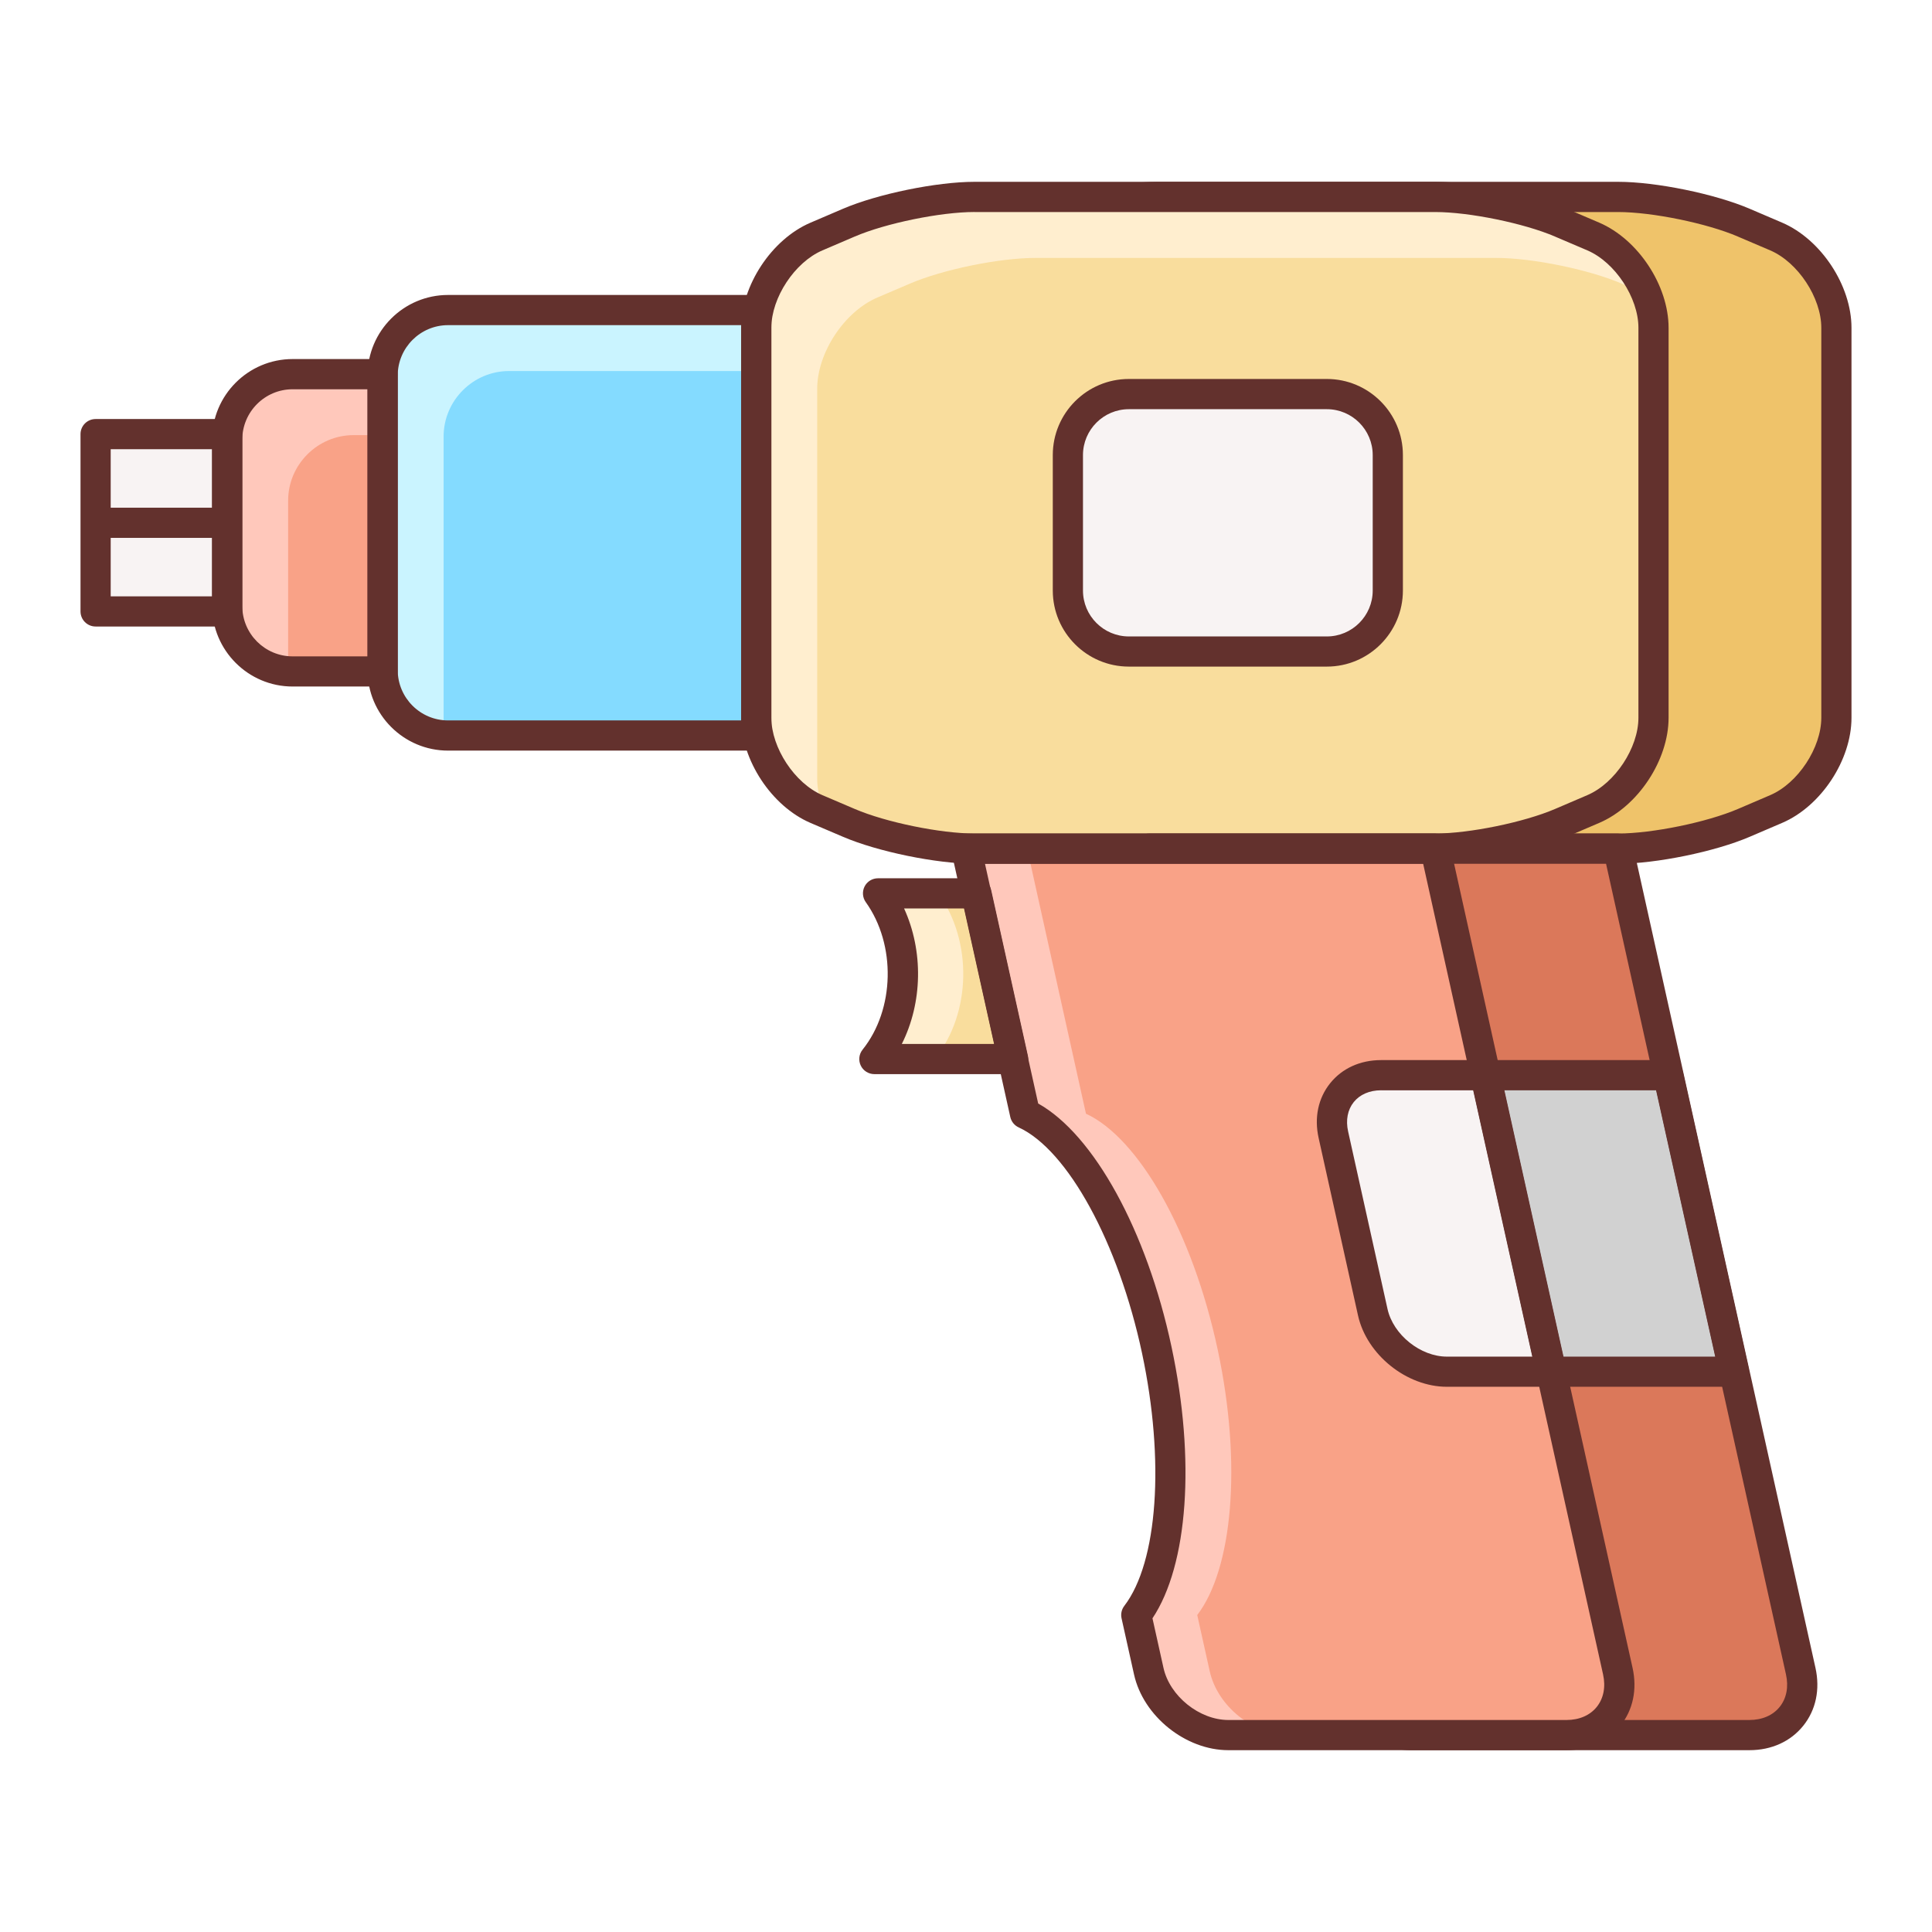
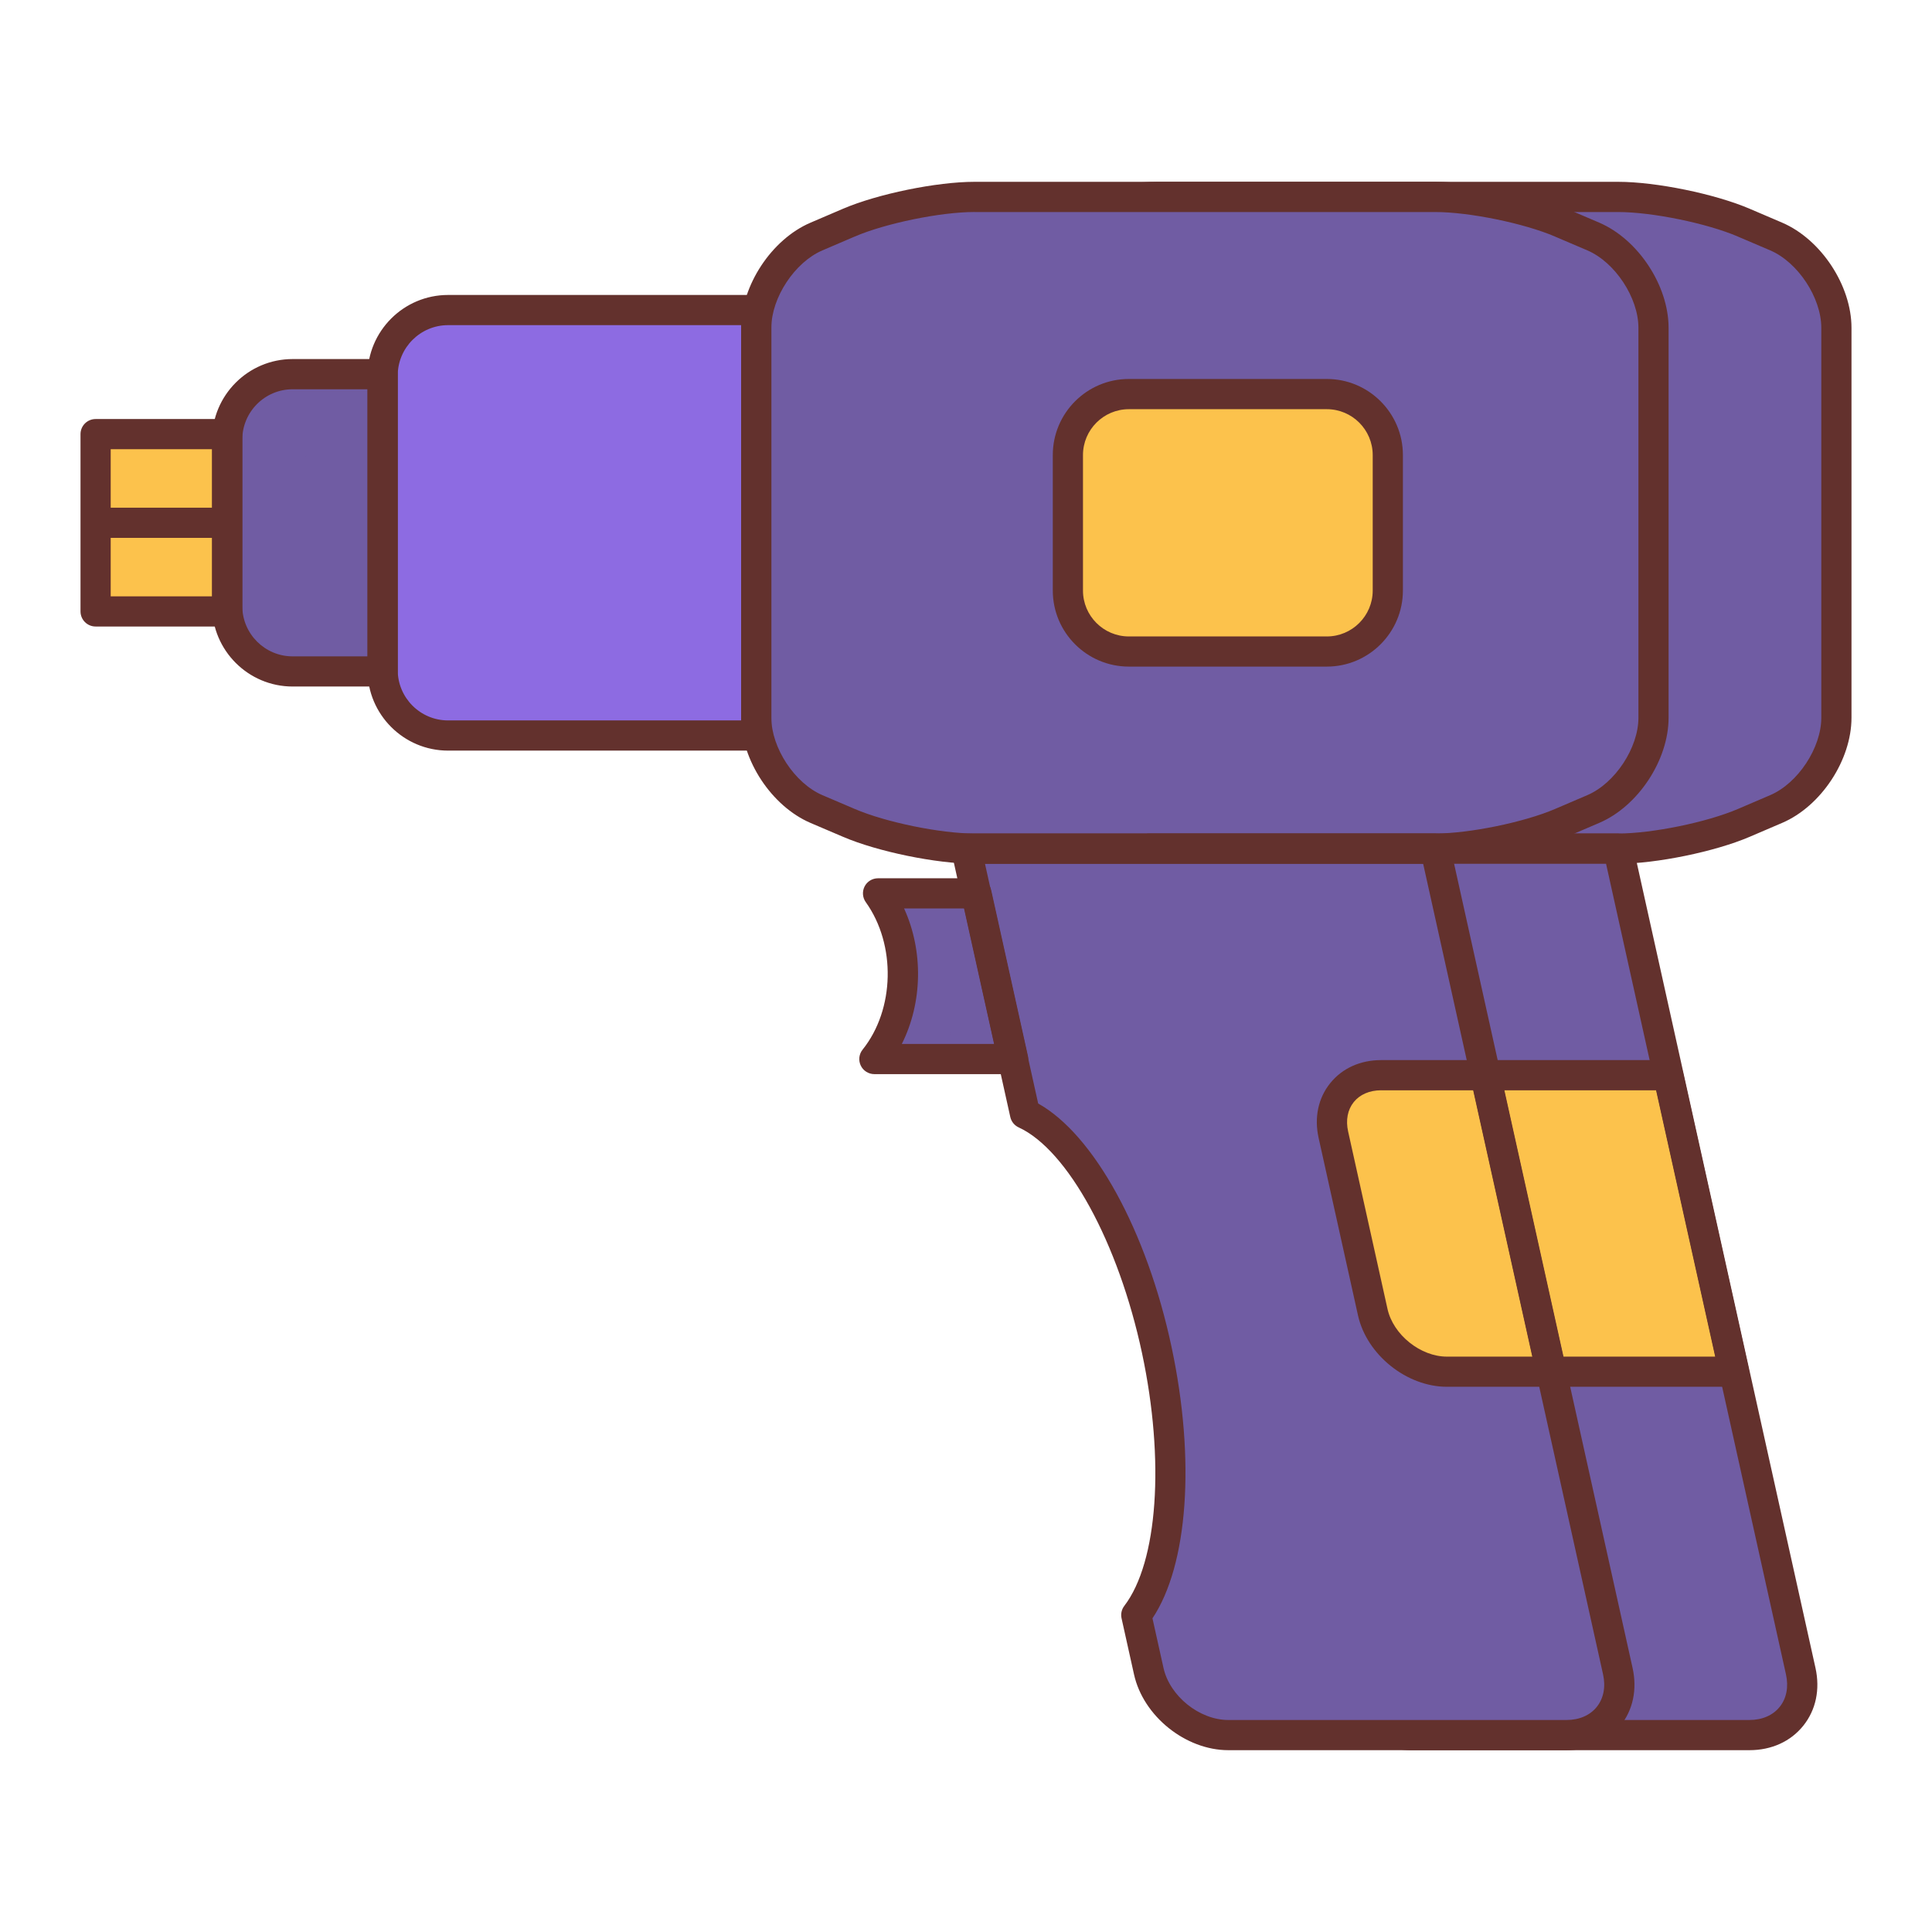
<svg xmlns="http://www.w3.org/2000/svg" viewBox="0 0 64 64" width="64px" height="64px">
-   <path fill="#efc36a" d="M57.767,7.377c-1.096-0.471-2.969-0.854-4.161-0.854H38.339c-1.193,0-3.066,0.383-4.161,0.854l-1.074,0.459 c-1.097,0.471-1.993,1.83-1.993,3.023v12.918c0,1.193,0.896,2.553,1.993,3.024l1.074,0.459c1.096,0.471,2.968,0.854,4.161,0.854 h15.267c1.192,0,3.065-0.383,4.161-0.854l1.073-0.459c1.096-0.471,1.993-1.83,1.993-3.024V10.859c0-1.193-0.897-2.553-1.993-3.023 L57.767,7.377z" />
+   <path fill="#705ca3" d="M57.767,7.377c-1.096-0.471-2.969-0.854-4.161-0.854H38.339c-1.193,0-3.066,0.383-4.161,0.854l-1.074,0.459 c-1.097,0.471-1.993,1.83-1.993,3.023v12.918c0,1.193,0.896,2.553,1.993,3.024l1.074,0.459c1.096,0.471,2.968,0.854,4.161,0.854 h15.267c1.192,0,3.065-0.383,4.161-0.854l1.073-0.459c1.096-0.471,1.993-1.83,1.993-3.024V10.859c0-1.193-0.897-2.553-1.993-3.023 L57.767,7.377z" />
  <path fill="#63312d" d="M53.606,28.613H38.339c-1.256,0-3.211-0.401-4.358-0.895l-1.073-0.458c-1.289-0.553-2.297-2.083-2.297-3.483 V10.859c0-1.4,1.008-2.931,2.296-3.482l1.075-0.46c1.146-0.492,3.102-0.894,4.357-0.894h15.267c1.255,0,3.209,0.401,4.358,0.894 l1.073,0.459c1.288,0.554,2.296,2.083,2.296,3.483v12.918c0,1.4-1.008,2.93-2.296,3.482l-1.074,0.46 C56.816,28.212,54.861,28.613,53.606,28.613z M38.339,7.023c-1.123,0-2.938,0.372-3.964,0.812l-1.074,0.46 c-0.916,0.393-1.69,1.567-1.69,2.563v12.918c0,0.996,0.774,2.171,1.69,2.564l1.073,0.458c1.026,0.441,2.841,0.813,3.964,0.813 h15.267c1.123,0,2.938-0.372,3.964-0.812l1.074-0.46c0.916-0.393,1.69-1.567,1.69-2.563V10.859c0-0.996-0.774-2.171-1.69-2.564 L57.57,7.837c0,0,0,0,0-0.001c-1.026-0.44-2.841-0.812-3.964-0.812H38.339z" />
-   <path fill="#f9dd9d" d="M51.708,7.377c-1.096-0.471-2.969-0.854-4.161-0.854H32.28c-1.193,0-3.065,0.383-4.162,0.854l-1.073,0.459 c-1.097,0.471-1.993,1.83-1.993,3.023v12.918c0,1.193,0.896,2.553,1.993,3.024l1.073,0.459c1.096,0.471,2.969,0.854,4.162,0.854 h15.267c1.192,0,3.065-0.383,4.161-0.854l1.073-0.459c1.096-0.471,1.993-1.83,1.993-3.024V10.859c0-1.193-0.897-2.553-1.993-3.023 L51.708,7.377z" />
-   <path fill="#ffeecf" d="M27.071,25.797V12.879c0-1.193,0.896-2.553,1.993-3.023l1.074-0.459c1.096-0.471,2.968-0.853,4.161-0.853 h15.267c1.193,0,3.065,0.383,4.161,0.853l0.803,0.344c-0.337-0.826-0.992-1.578-1.75-1.904l-1.073-0.459 c-1.096-0.471-2.969-0.854-4.161-0.854H32.28c-1.193,0-3.065,0.383-4.162,0.854l-1.073,0.459c-1.097,0.471-1.993,1.83-1.993,3.023 v12.918c0,1.193,0.896,2.553,1.993,3.024l0.27,0.115C27.165,26.547,27.071,26.166,27.071,25.797z" />
-   <path fill="#84dbff" d="M25.052,10.271H14.843c-1.193,0-2.168,0.977-2.168,2.17v9.754c0,1.193,0.975,2.17,2.168,2.17h10.208V10.271z" />
-   <path fill="#caf4ff" d="M14.695,24.215v-9.754c0-1.193,0.976-2.17,2.168-2.17h8.189v-2.02H14.843c-1.193,0-2.168,0.977-2.168,2.17 v9.754c0,1.147,0.904,2.084,2.034,2.156C14.706,24.305,14.695,24.262,14.695,24.215z" />
-   <path fill="#f9a287" d="M12.675,12.394H9.694c-1.192,0-2.168,0.977-2.168,2.168v5.512c0,1.191,0.976,2.168,2.168,2.168h2.981V12.394z" />
-   <path fill="#ffc8bb" d="M9.545,22.094v-5.512c0-1.191,0.976-2.168,2.169-2.168h0.961v-2.02H9.694c-1.192,0-2.168,0.977-2.168,2.168 v5.512c0,1.145,0.904,2.082,2.034,2.152C9.556,22.182,9.545,22.141,9.545,22.094z" />
-   <rect width="4.359" height="5.873" x="3.167" y="14.381" fill="#f8f3f3" />
+   <path fill="#705ca3" d="M51.708,7.377c-1.096-0.471-2.969-0.854-4.161-0.854H32.28c-1.193,0-3.065,0.383-4.162,0.854l-1.073,0.459 c-1.097,0.471-1.993,1.83-1.993,3.023v12.918c0,1.193,0.896,2.553,1.993,3.024l1.073,0.459c1.096,0.471,2.969,0.854,4.162,0.854 h15.267c1.192,0,3.065-0.383,4.161-0.854l1.073-0.459c1.096-0.471,1.993-1.83,1.993-3.024V10.859c0-1.193-0.897-2.553-1.993-3.023 L51.708,7.377z" />
+   <path fill="#705ca3" d="M27.071,25.797V12.879c0-1.193,0.896-2.553,1.993-3.023l1.074-0.459c1.096-0.471,2.968-0.853,4.161-0.853 h15.267c1.193,0,3.065,0.383,4.161,0.853l0.803,0.344c-0.337-0.826-0.992-1.578-1.75-1.904l-1.073-0.459 c-1.096-0.471-2.969-0.854-4.161-0.854H32.28c-1.193,0-3.065,0.383-4.162,0.854l-1.073,0.459c-1.097,0.471-1.993,1.83-1.993,3.023 v12.918c0,1.193,0.896,2.553,1.993,3.024l0.27,0.115C27.165,26.547,27.071,26.166,27.071,25.797z" />
+   <path fill="#8d6be2" d="M25.052,10.271H14.843c-1.193,0-2.168,0.977-2.168,2.17v9.754c0,1.193,0.975,2.17,2.168,2.17h10.208V10.271z" />
+   <path fill="#8d6be2" d="M14.695,24.215v-9.754c0-1.193,0.976-2.17,2.168-2.17h8.189v-2.02H14.843c-1.193,0-2.168,0.977-2.168,2.17 v9.754c0,1.147,0.904,2.084,2.034,2.156C14.706,24.305,14.695,24.262,14.695,24.215z" />
+   <path fill="#705ca3" d="M12.675,12.394H9.694c-1.192,0-2.168,0.977-2.168,2.168v5.512c0,1.191,0.976,2.168,2.168,2.168h2.981V12.394z" />
+   <path fill="#705ca3" d="M9.545,22.094v-5.512c0-1.191,0.976-2.168,2.169-2.168h0.961v-2.02H9.694c-1.192,0-2.168,0.977-2.168,2.168 v5.512c0,1.145,0.904,2.082,2.034,2.152C9.556,22.182,9.545,22.141,9.545,22.094z" />
+   <rect width="4.359" height="5.873" x="3.167" y="14.381" fill="#FCC24C" />
  <path fill="#63312d" d="M7.525,20.754H3.167c-0.276,0-0.5-0.224-0.5-0.5v-5.873c0-0.276,0.224-0.5,0.5-0.5h4.359 c0.276,0,0.5,0.224,0.5,0.5v5.873C8.025,20.53,7.802,20.754,7.525,20.754z M3.667,19.754h3.359v-4.873H3.667V19.754z" />
-   <path fill="#f9dd9d" d="M28.964,35.082h4.597l-1.216-5.488h-3.26C30.221,31.178,30.185,33.559,28.964,35.082z" />
-   <path fill="#ffeecf" d="M31.085,29.594h-2c1.135,1.584,1.099,3.965-0.121,5.488h2C32.185,33.559,32.221,31.178,31.085,29.594z" />
-   <path fill="#db785a" d="M59.651,55.359l-6.047-27.246H38.065l1.948,8.779c1.732,0.797,3.526,3.895,4.365,7.826 c0.812,3.811,0.483,7.264-0.679,8.781l0.413,1.859c0.257,1.164,1.444,2.117,2.637,2.117h11.202 C59.144,57.477,59.908,56.523,59.651,55.359z" />
-   <path fill="#d1d1d1" d="M45.697,35.617c-1.111,0-1.823,0.887-1.582,1.971l1.305,5.881c0.241,1.084,1.347,1.971,2.458,1.971h9.564 l-2.18-9.822H45.697z" />
+   <path fill="#705ca3" d="M28.964,35.082h4.597l-1.216-5.488h-3.26C30.221,31.178,30.185,33.559,28.964,35.082z" />
+   <path fill="#705ca3" d="M31.085,29.594h-2c1.135,1.584,1.099,3.965-0.121,5.488h2C32.185,33.559,32.221,31.178,31.085,29.594z" />
+   <path fill="#705ca3" d="M59.651,55.359l-6.047-27.246H38.065l1.948,8.779c1.732,0.797,3.526,3.895,4.365,7.826 c0.812,3.811,0.483,7.264-0.679,8.781l0.413,1.859c0.257,1.164,1.444,2.117,2.637,2.117h11.202 C59.144,57.477,59.908,56.523,59.651,55.359z" />
+   <path fill="#FCC24C" d="M45.697,35.617c-1.111,0-1.823,0.887-1.582,1.971l1.305,5.881c0.241,1.084,1.347,1.971,2.458,1.971h9.564 l-2.18-9.822H45.697z" />
  <path fill="#63312d" d="M57.441,45.939h-9.564c-1.335,0-2.656-1.06-2.946-2.362l-1.305-5.881c-0.15-0.675-0.014-1.319,0.382-1.812 c0.396-0.494,0.996-0.767,1.688-0.767h9.564c0.234,0,0.438,0.163,0.488,0.392l2.18,9.822c0.033,0.148-0.003,0.303-0.098,0.421 C57.736,45.871,57.593,45.939,57.441,45.939z M45.697,36.117c-0.383,0-0.706,0.14-0.908,0.392 c-0.203,0.253-0.269,0.598-0.186,0.971l1.305,5.881c0.19,0.856,1.092,1.579,1.969,1.579h8.941l-1.958-8.822H45.697z" />
  <path fill="#63312d" d="M57.952,57.977H46.75c-1.417,0-2.819-1.126-3.125-2.509l-0.413-1.859c-0.032-0.145,0.001-0.295,0.091-0.412 c1.11-1.449,1.346-4.814,0.587-8.373c-0.78-3.654-2.46-6.729-4.085-7.477c-0.142-0.065-0.245-0.193-0.279-0.346l-1.948-8.779 c-0.033-0.148,0.003-0.303,0.098-0.421c0.095-0.119,0.238-0.188,0.39-0.188h15.539c0.234,0,0.438,0.163,0.488,0.392l6.047,27.246 l0,0c0.158,0.715,0.014,1.396-0.405,1.917S58.683,57.977,57.952,57.977z M44.236,53.609l0.365,1.642 c0.207,0.936,1.191,1.726,2.149,1.726h11.202c0.422,0,0.778-0.154,1.003-0.435c0.226-0.28,0.299-0.662,0.208-1.074l-5.96-26.854 H38.688l1.762,7.941c1.842,1.03,3.597,4.213,4.417,8.06C45.667,48.359,45.415,51.844,44.236,53.609z" />
-   <path fill="#f9a287" d="M53.592,55.359l-6.047-27.246H32.006l1.948,8.779c1.732,0.797,3.527,3.895,4.365,7.826 c0.812,3.811,0.483,7.264-0.679,8.781l0.413,1.859c0.257,1.164,1.444,2.117,2.637,2.117h11.202 C53.085,57.477,53.85,56.523,53.592,55.359z" />
-   <path fill="#f8f3f3" d="M45.752,35.617c-1.111,0-1.823,0.887-1.582,1.971l1.305,5.881c0.241,1.084,1.347,1.971,2.458,1.971h3.45 l-2.18-9.822H45.752z" />
+   <path fill="#705ca3" d="M53.592,55.359l-6.047-27.246H32.006l1.948,8.779c1.732,0.797,3.527,3.895,4.365,7.826 c0.812,3.811,0.483,7.264-0.679,8.781l0.413,1.859c0.257,1.164,1.444,2.117,2.637,2.117h11.202 C53.085,57.477,53.85,56.523,53.592,55.359z" />
+   <path fill="#FCC24C" d="M45.752,35.617c-1.111,0-1.823,0.887-1.582,1.971l1.305,5.881c0.241,1.084,1.347,1.971,2.458,1.971h3.45 l-2.18-9.822H45.752z" />
  <path fill="#63312d" d="M51.382,45.939h-3.45c-1.335,0-2.656-1.06-2.946-2.362l-1.305-5.881c-0.15-0.675-0.014-1.319,0.382-1.812 c0.396-0.494,0.996-0.767,1.688-0.767h3.45c0.234,0,0.438,0.163,0.488,0.392l2.18,9.822c0.033,0.148-0.003,0.303-0.098,0.421 C51.677,45.871,51.534,45.939,51.382,45.939z M45.752,36.117c-0.383,0-0.706,0.14-0.908,0.392 c-0.203,0.253-0.269,0.598-0.186,0.971l1.305,5.881c0.19,0.856,1.092,1.579,1.969,1.579h2.827l-1.958-8.822H45.752z" />
-   <path fill="#ffc8bb" d="M40.073,55.359L39.66,53.5c1.163-1.518,1.492-4.971,0.68-8.781c-0.839-3.932-2.633-7.029-4.366-7.826 l-1.948-8.779h-2.02l1.948,8.779c1.732,0.797,3.527,3.895,4.365,7.826c0.812,3.811,0.483,7.264-0.679,8.781l0.413,1.859 c0.257,1.164,1.444,2.117,2.637,2.117h2.02C41.518,57.477,40.331,56.523,40.073,55.359z" />
+   <path fill="#705ca3" d="M40.073,55.359L39.66,53.5c1.163-1.518,1.492-4.971,0.68-8.781c-0.839-3.932-2.633-7.029-4.366-7.826 l-1.948-8.779h-2.02l1.948,8.779c1.732,0.797,3.527,3.895,4.365,7.826c0.812,3.811,0.483,7.264-0.679,8.781l0.413,1.859 c0.257,1.164,1.444,2.117,2.637,2.117h2.02C41.518,57.477,40.331,56.523,40.073,55.359z" />
  <path fill="#63312d" d="M47.547,28.613H32.28c-1.255,0-3.211-0.401-4.359-0.895l-1.073-0.458c-1.288-0.553-2.296-2.083-2.296-3.483 V10.859c0-1.4,1.008-2.931,2.296-3.482l1.074-0.46c1.147-0.492,3.103-0.894,4.358-0.894h15.267c1.255,0,3.209,0.401,4.358,0.894 l1.073,0.459c1.288,0.554,2.296,2.083,2.296,3.483v12.918c0,1.4-1.008,2.93-2.296,3.482l-1.074,0.46 C50.757,28.212,48.802,28.613,47.547,28.613z M32.28,7.023c-1.123,0-2.938,0.372-3.964,0.812l-1.074,0.46 c-0.916,0.393-1.69,1.567-1.69,2.563v12.918c0,0.996,0.774,2.171,1.69,2.564l1.073,0.458c1.027,0.441,2.842,0.813,3.965,0.813 h15.267c1.123,0,2.938-0.372,3.964-0.812l1.074-0.46c0.916-0.393,1.69-1.567,1.69-2.563V10.859c0-0.996-0.774-2.171-1.69-2.564 l-1.073-0.458c0,0,0,0,0-0.001c-1.026-0.44-2.841-0.812-3.964-0.812H32.28z" />
  <path fill="#63312d" d="M25.052,24.865H14.843c-1.471,0-2.668-1.197-2.668-2.67v-9.754c0-1.473,1.197-2.67,2.668-2.67h10.208 c0.276,0,0.5,0.224,0.5,0.5v14.094C25.552,24.642,25.328,24.865,25.052,24.865z M14.843,10.771c-0.92,0-1.668,0.749-1.668,1.67 v9.754c0,0.921,0.748,1.67,1.668,1.67h9.708V10.771H14.843z" />
  <path fill="#63312d" d="M12.675,22.742H9.694c-1.471,0-2.668-1.197-2.668-2.668v-5.512c0-1.471,1.197-2.668,2.668-2.668h2.981 c0.276,0,0.5,0.224,0.5,0.5v9.848C13.175,22.519,12.952,22.742,12.675,22.742z M9.694,12.895c-0.92,0-1.668,0.748-1.668,1.668 v5.512c0,0.92,0.749,1.668,1.668,1.668h2.481v-8.848H9.694z" />
  <path fill="#63312d" d="M33.562,35.582h-4.597c-0.192,0-0.368-0.11-0.451-0.283c-0.083-0.174-0.06-0.379,0.061-0.529 c1.067-1.332,1.113-3.478,0.105-4.885c-0.109-0.152-0.124-0.353-0.039-0.52s0.257-0.271,0.445-0.271h3.26 c0.234,0,0.438,0.163,0.488,0.392l1.216,5.488c0.033,0.148-0.003,0.303-0.098,0.422C33.856,35.514,33.713,35.582,33.562,35.582z M29.874,34.582h3.064l-0.994-4.488h-1.995C30.592,31.503,30.562,33.21,29.874,34.582z" />
  <path fill="#63312d" d="M51.893,57.977H40.691c-1.417,0-2.819-1.126-3.125-2.509l-0.413-1.859c-0.032-0.145,0.001-0.295,0.091-0.412 c1.11-1.449,1.346-4.813,0.587-8.373c-0.779-3.654-2.459-6.729-4.085-7.477c-0.142-0.065-0.245-0.193-0.279-0.346l-1.948-8.779 c-0.033-0.148,0.003-0.303,0.098-0.421c0.095-0.119,0.238-0.188,0.39-0.188h15.539c0.234,0,0.438,0.163,0.488,0.392l6.047,27.246 l0,0c0.158,0.715,0.015,1.395-0.404,1.917C53.257,57.689,52.624,57.977,51.893,57.977z M38.177,53.609l0.365,1.642 c0.207,0.936,1.191,1.726,2.149,1.726h11.202c0.422,0,0.778-0.154,1.003-0.435c0.225-0.281,0.299-0.662,0.208-1.074l-5.96-26.854 H32.629l1.762,7.941c1.843,1.03,3.597,4.213,4.417,8.06C39.607,48.36,39.355,51.844,38.177,53.609z" />
-   <path fill="#f8f3f3" d="M45.972,19.562c0,1.109-0.909,2.02-2.02,2.02h-6.558c-1.111,0-2.02-0.91-2.02-2.02v-4.488 c0-1.109,0.909-2.019,2.02-2.019h6.558c1.111,0,2.02,0.91,2.02,2.019V19.562z" />
+   <path fill="#FCC24C" d="M45.972,19.562c0,1.109-0.909,2.02-2.02,2.02h-6.558c-1.111,0-2.02-0.91-2.02-2.02v-4.488 c0-1.109,0.909-2.019,2.02-2.019h6.558c1.111,0,2.02,0.91,2.02,2.019V19.562z" />
  <path fill="#63312d" d="M43.953,22.082h-6.558c-1.39,0-2.52-1.13-2.52-2.52v-4.488c0-1.39,1.13-2.52,2.52-2.52h6.558 c1.389,0,2.52,1.13,2.52,2.52v4.488C46.472,20.952,45.342,22.082,43.953,22.082z M37.395,13.555c-0.838,0-1.52,0.682-1.52,1.52 v4.488c0,0.838,0.682,1.52,1.52,1.52h6.558c0.838,0,1.52-0.682,1.52-1.52v-4.488c0-0.838-0.682-1.52-1.52-1.52H37.395z" />
  <rect width="4.359" height="1" x="3.167" y="16.818" fill="#63312d" />
</svg>
